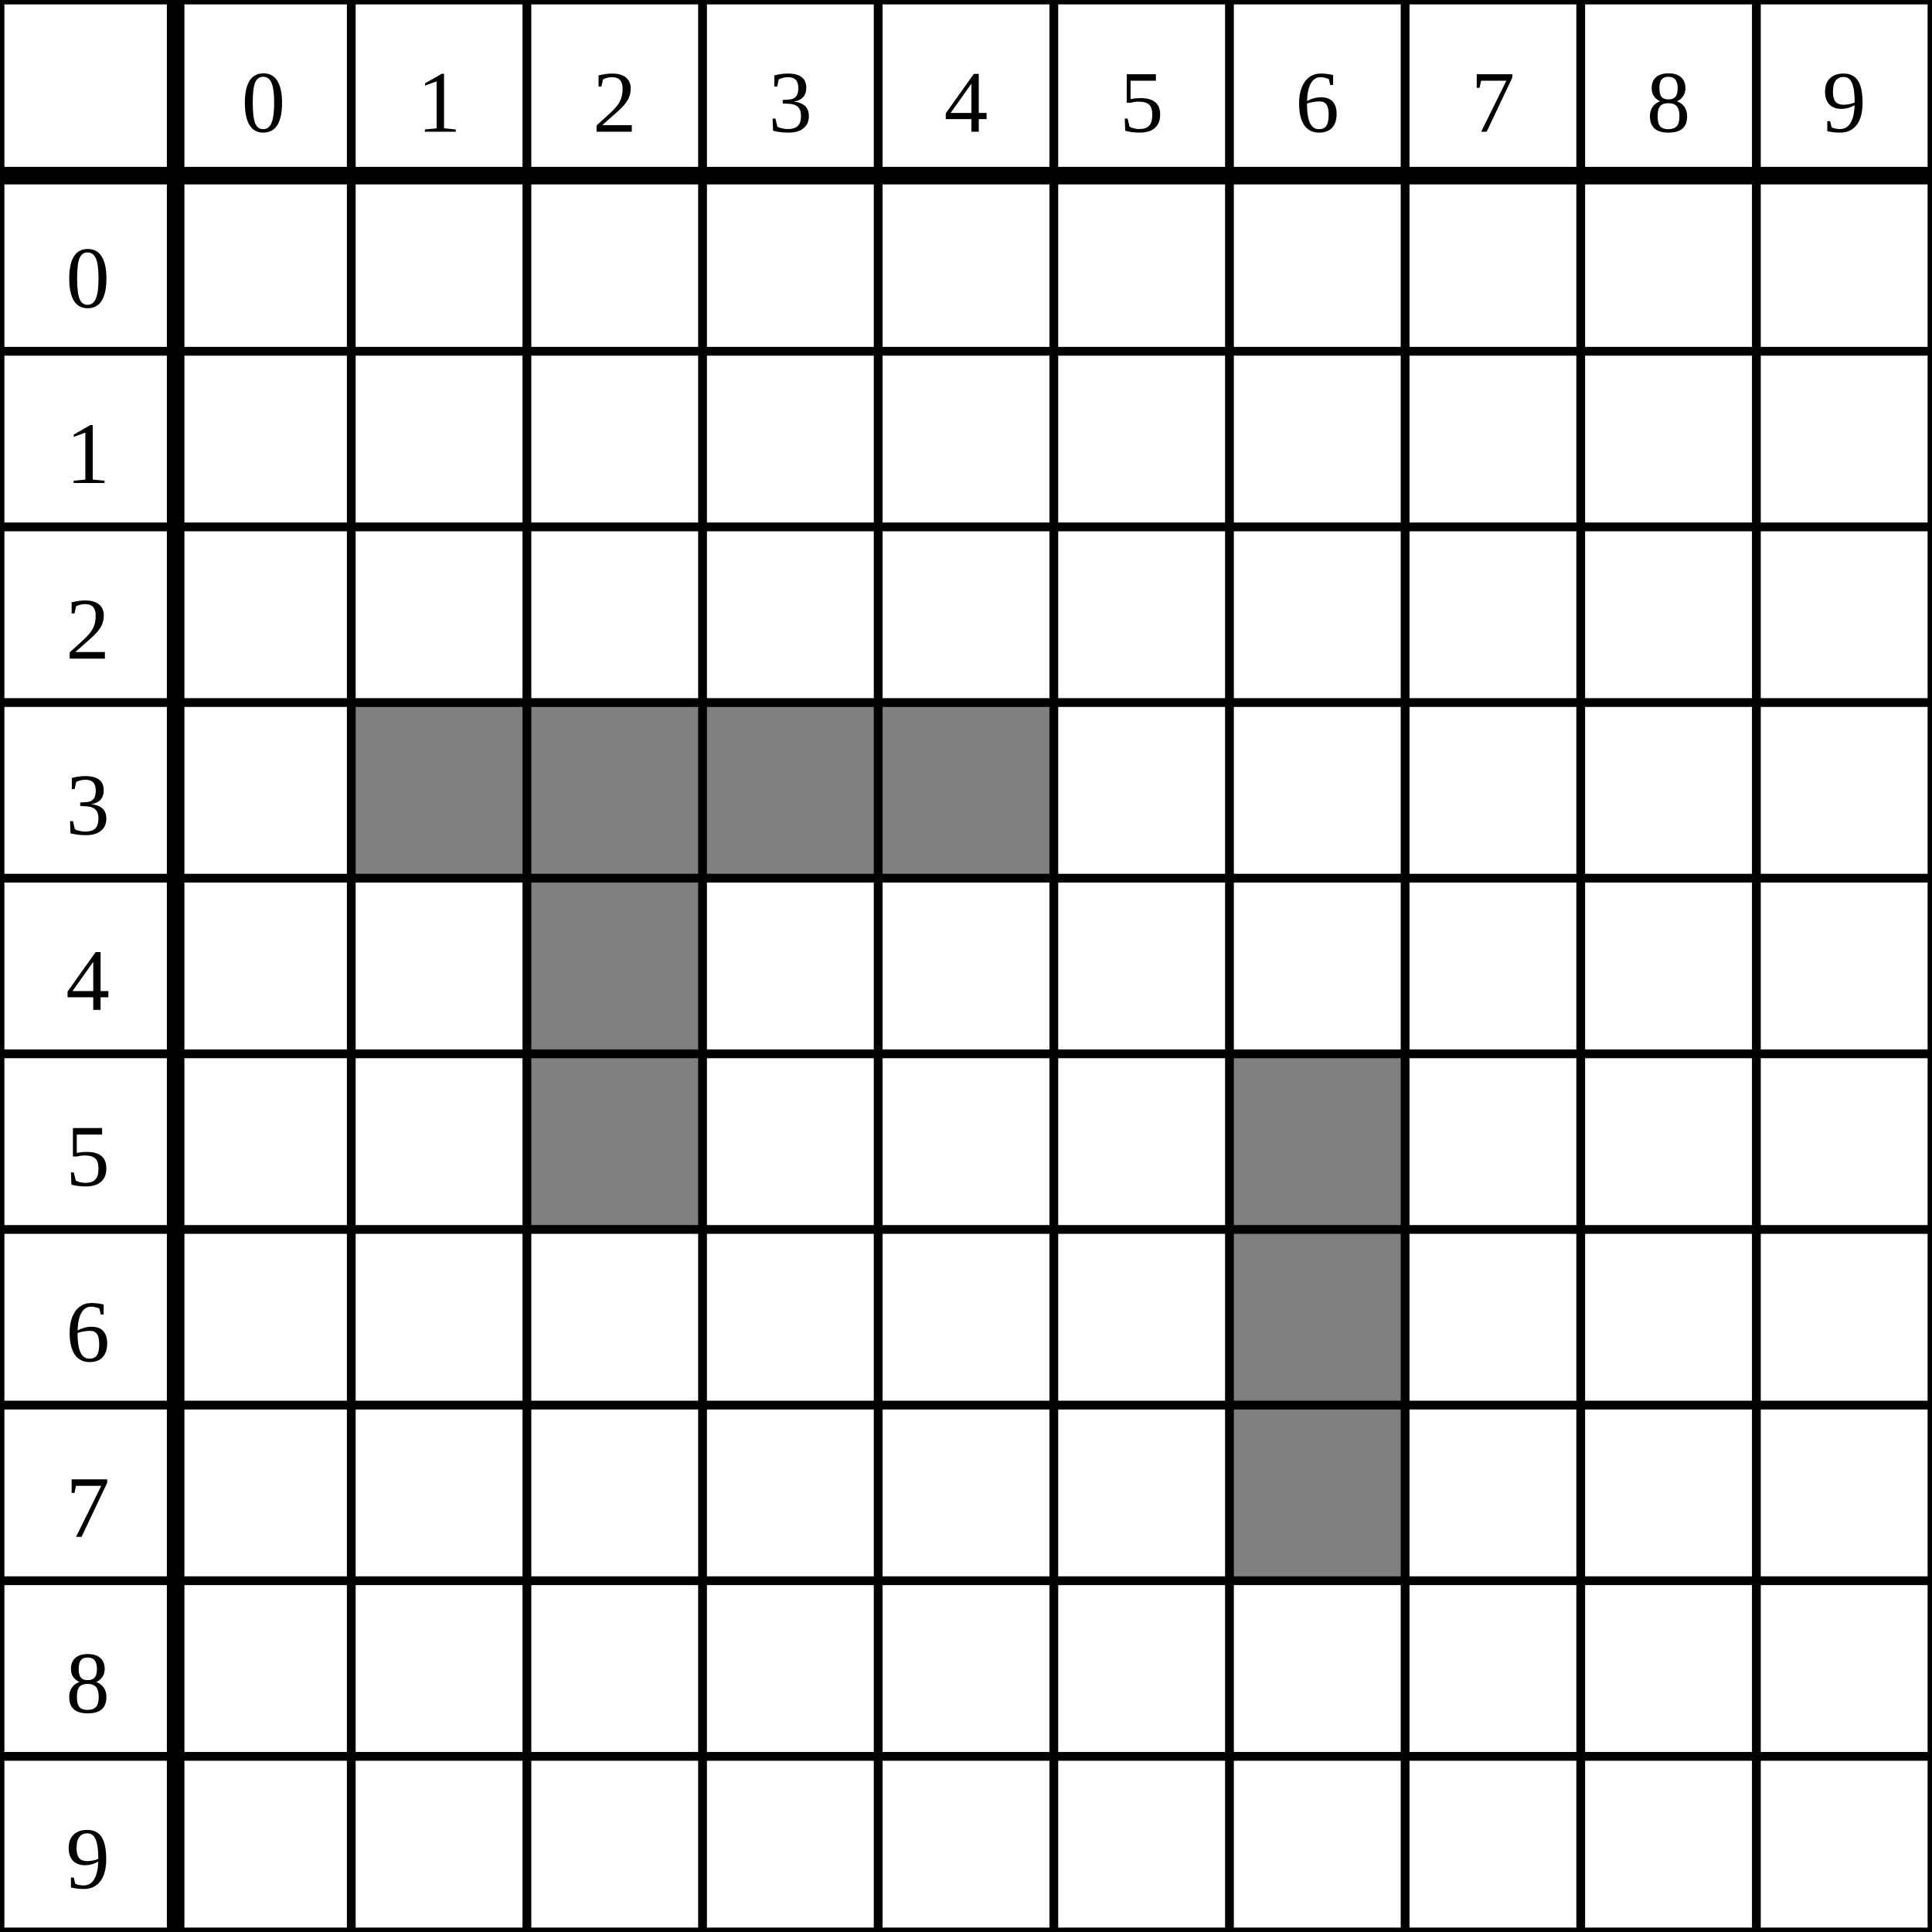
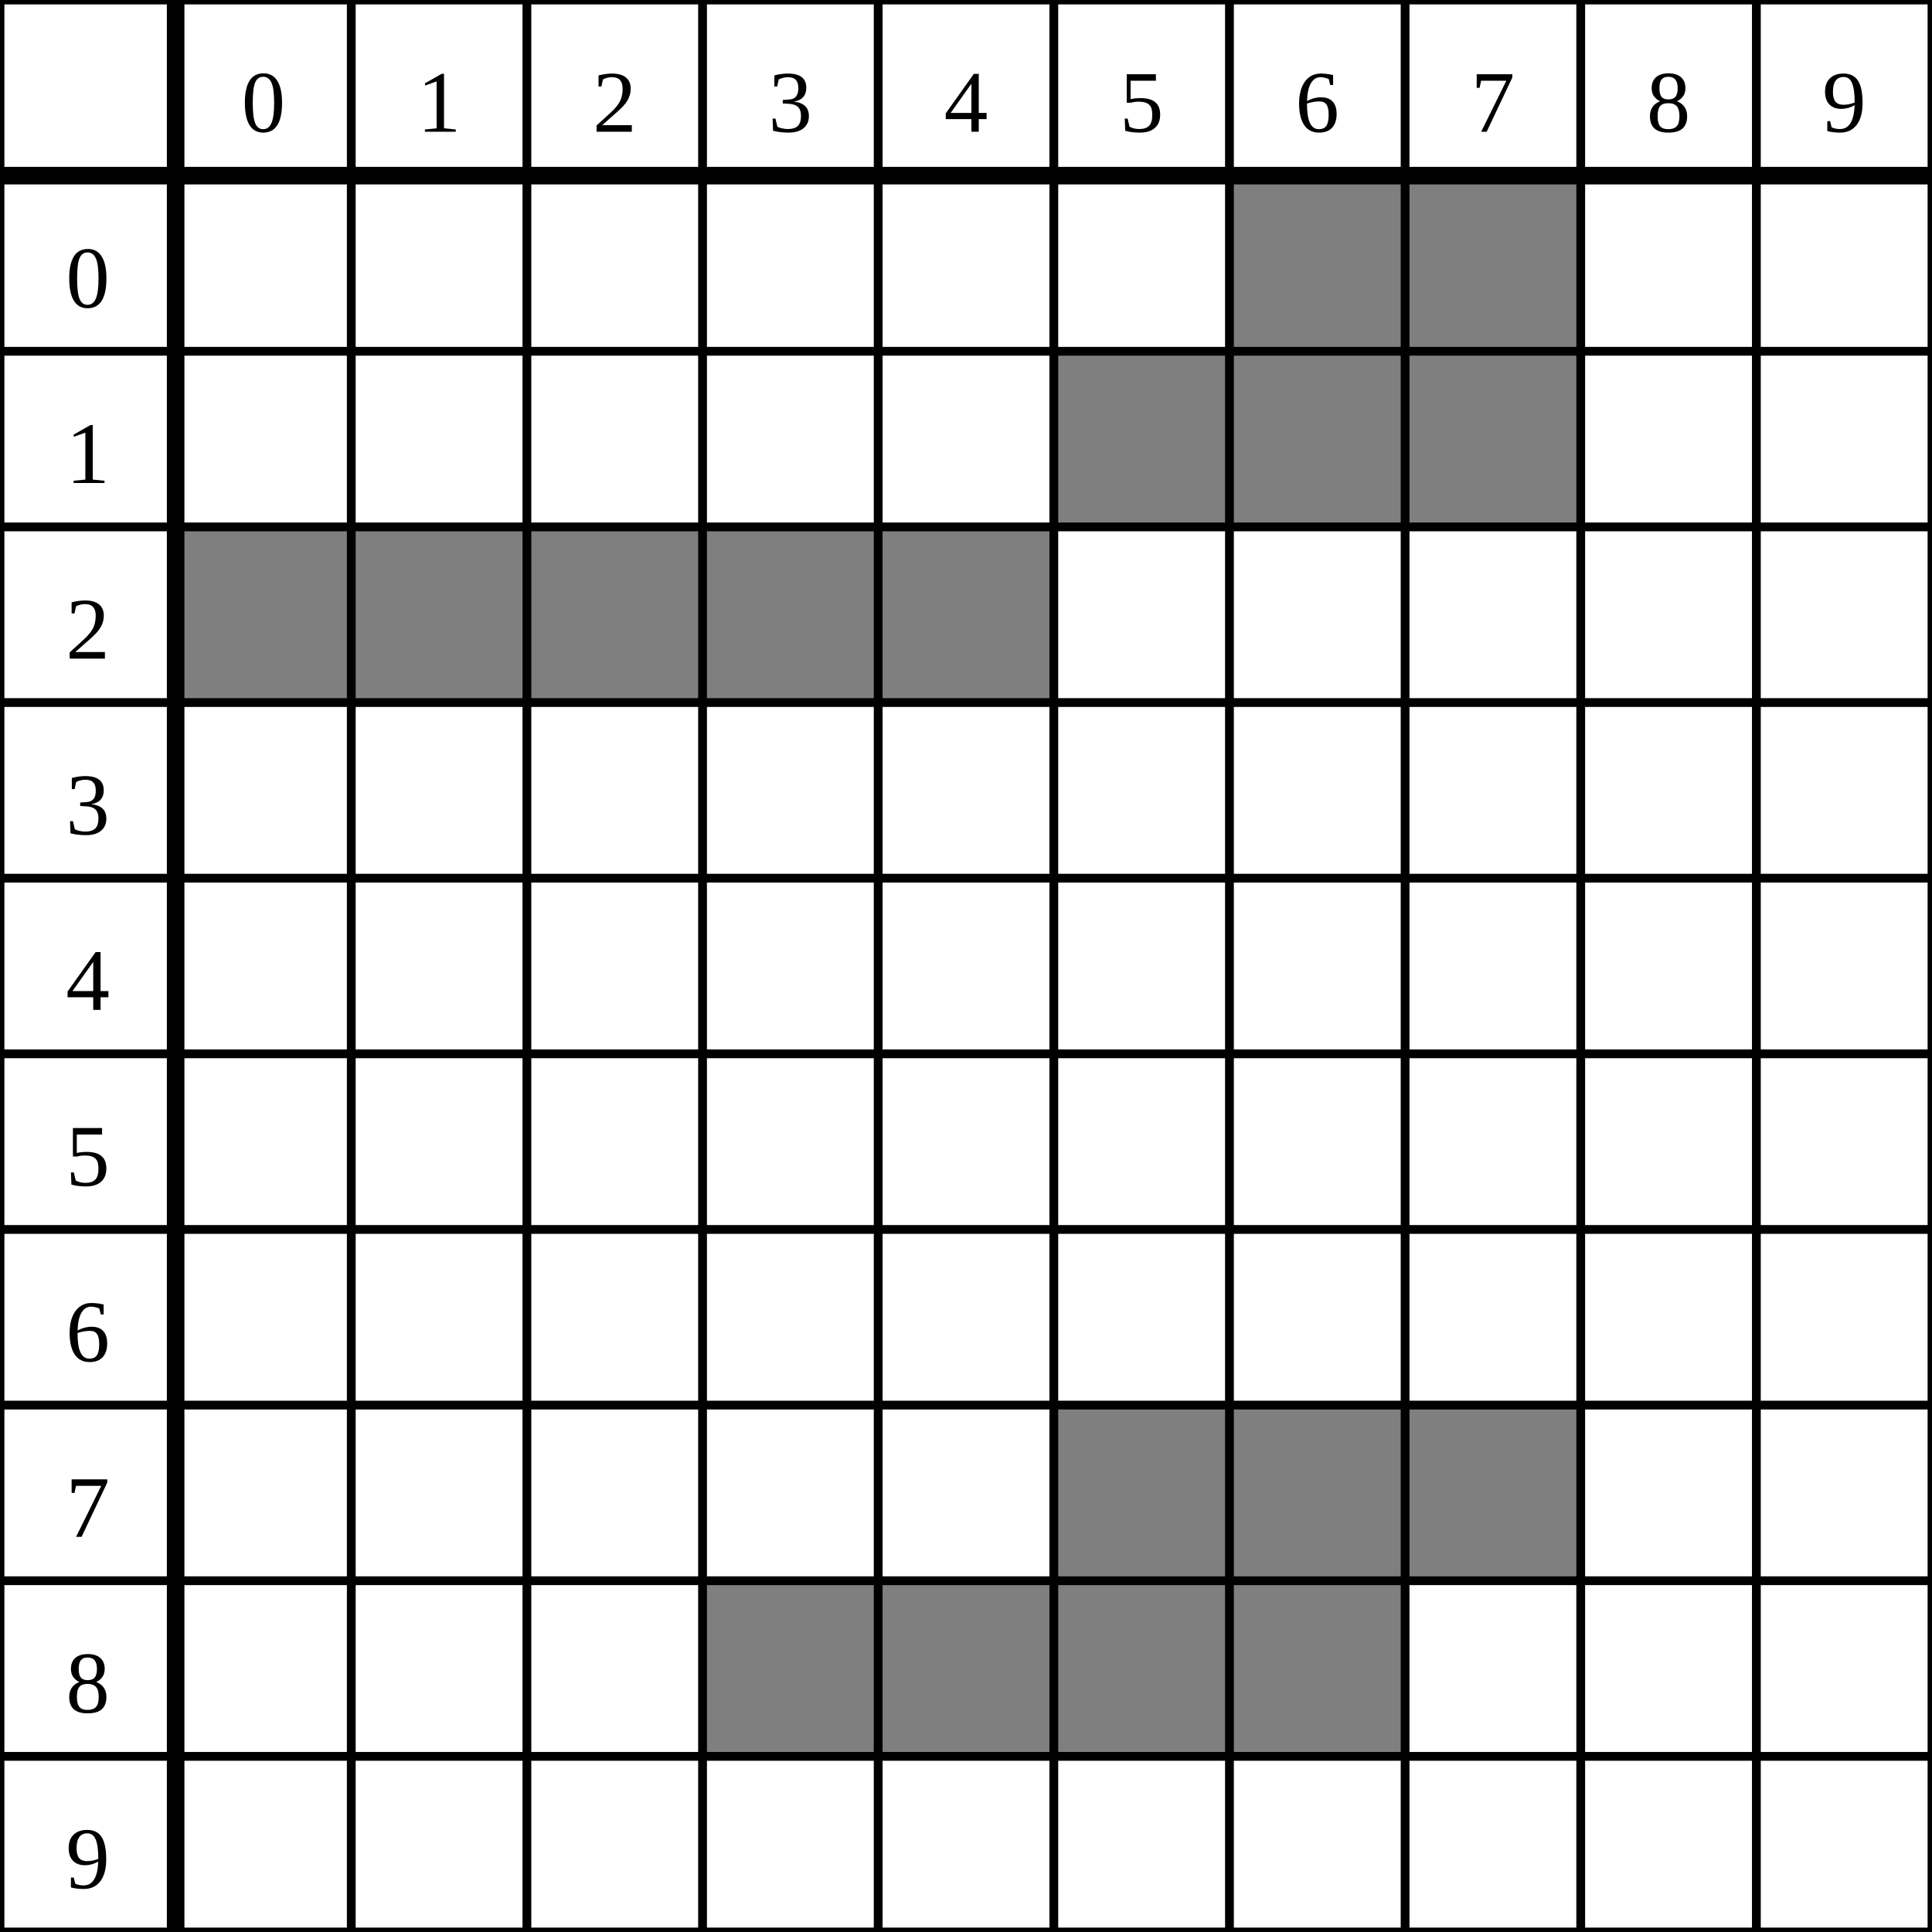
<svg xmlns="http://www.w3.org/2000/svg" version="1.1" width="440" height="440">
  <rect x="0" y="0" width="440" height="440" style="fill:rgb(255,255,255);stroke-width:2;stroke:rgb(0,0,0)" />
  <line x1="40" y1="0" x2="40" y2="440" style="stroke:rgb(0,0,0);stroke-width:4" />
  <line x1="0" y1="40" x2="440" y2="40" style="stroke:rgb(0,0,0);stroke-width:4" />
  <line x1="80" y1="0" x2="80" y2="440" style="stroke:rgb(0,0,0);stroke-width:2" />
  <line x1="0" y1="80" x2="440" y2="80" style="stroke:rgb(0,0,0);stroke-width:2" />
  <line x1="120" y1="0" x2="120" y2="440" style="stroke:rgb(0,0,0);stroke-width:2" />
  <line x1="0" y1="120" x2="440" y2="120" style="stroke:rgb(0,0,0);stroke-width:2" />
  <line x1="160" y1="0" x2="160" y2="440" style="stroke:rgb(0,0,0);stroke-width:2" />
  <line x1="0" y1="160" x2="440" y2="160" style="stroke:rgb(0,0,0);stroke-width:2" />
  <line x1="200" y1="0" x2="200" y2="440" style="stroke:rgb(0,0,0);stroke-width:2" />
  <line x1="0" y1="200" x2="440" y2="200" style="stroke:rgb(0,0,0);stroke-width:2" />
  <line x1="240" y1="0" x2="240" y2="440" style="stroke:rgb(0,0,0);stroke-width:2" />
  <line x1="0" y1="240" x2="440" y2="240" style="stroke:rgb(0,0,0);stroke-width:2" />
  <line x1="280" y1="0" x2="280" y2="440" style="stroke:rgb(0,0,0);stroke-width:2" />
  <line x1="0" y1="280" x2="440" y2="280" style="stroke:rgb(0,0,0);stroke-width:2" />
  <line x1="320" y1="0" x2="320" y2="440" style="stroke:rgb(0,0,0);stroke-width:2" />
  <line x1="0" y1="320" x2="440" y2="320" style="stroke:rgb(0,0,0);stroke-width:2" />
  <line x1="360" y1="0" x2="360" y2="440" style="stroke:rgb(0,0,0);stroke-width:2" />
  <line x1="0" y1="360" x2="440" y2="360" style="stroke:rgb(0,0,0);stroke-width:2" />
  <line x1="400" y1="0" x2="400" y2="440" style="stroke:rgb(0,0,0);stroke-width:2" />
  <line x1="0" y1="400" x2="440" y2="400" style="stroke:rgb(0,0,0);stroke-width:2" />
  <text x="60" y="30" alignment-baseline="central" text-anchor="middle" font-size="20">0</text>
  <text x="20" y="70" alignment-baseline="central" text-anchor="middle" font-size="20">0</text>
  <text x="100" y="30" alignment-baseline="central" text-anchor="middle" font-size="20">1</text>
  <text x="20" y="110" alignment-baseline="central" text-anchor="middle" font-size="20">1</text>
  <text x="140" y="30" alignment-baseline="central" text-anchor="middle" font-size="20">2</text>
  <text x="20" y="150" alignment-baseline="central" text-anchor="middle" font-size="20">2</text>
  <text x="180" y="30" alignment-baseline="central" text-anchor="middle" font-size="20">3</text>
  <text x="20" y="190" alignment-baseline="central" text-anchor="middle" font-size="20">3</text>
  <text x="220" y="30" alignment-baseline="central" text-anchor="middle" font-size="20">4</text>
  <text x="20" y="230" alignment-baseline="central" text-anchor="middle" font-size="20">4</text>
  <text x="260" y="30" alignment-baseline="central" text-anchor="middle" font-size="20">5</text>
  <text x="20" y="270" alignment-baseline="central" text-anchor="middle" font-size="20">5</text>
  <text x="300" y="30" alignment-baseline="central" text-anchor="middle" font-size="20">6</text>
  <text x="20" y="310" alignment-baseline="central" text-anchor="middle" font-size="20">6</text>
  <text x="340" y="30" alignment-baseline="central" text-anchor="middle" font-size="20">7</text>
  <text x="20" y="350" alignment-baseline="central" text-anchor="middle" font-size="20">7</text>
  <text x="380" y="30" alignment-baseline="central" text-anchor="middle" font-size="20">8</text>
  <text x="20" y="390" alignment-baseline="central" text-anchor="middle" font-size="20">8</text>
  <text x="420" y="30" alignment-baseline="central" text-anchor="middle" font-size="20">9</text>
  <text x="20" y="430" alignment-baseline="central" text-anchor="middle" font-size="20">9</text>
-   <rect x="80" y="160" width="160" height="40" style="fill:rgb(0,0,0);fill-opacity:0.5;" />
-   <rect x="120" y="200" width="40" height="80" style="fill:rgb(0,0,0);fill-opacity:0.5;" />
-   <rect x="280" y="240" width="40" height="120" style="fill:rgb(0,0,0);fill-opacity:0.5;" />
+   <rect x="160" y="360" width="160" height="40" style="fill:rgb(0,0,0);fill-opacity:0.5;" />
+   <rect x="240" y="320" width="120" height="40" style="fill:rgb(0,0,0);fill-opacity:0.5;" />
+   <rect x="280" y="40" width="80" height="40" style="fill:rgb(0,0,0);fill-opacity:0.5;" />
+   <rect x="240" y="80" width="120" height="40" style="fill:rgb(0,0,0);fill-opacity:0.5;" />
+   <rect x="40" y="120" width="200" height="40" style="fill:rgb(0,0,0);fill-opacity:0.5;" />
</svg>
